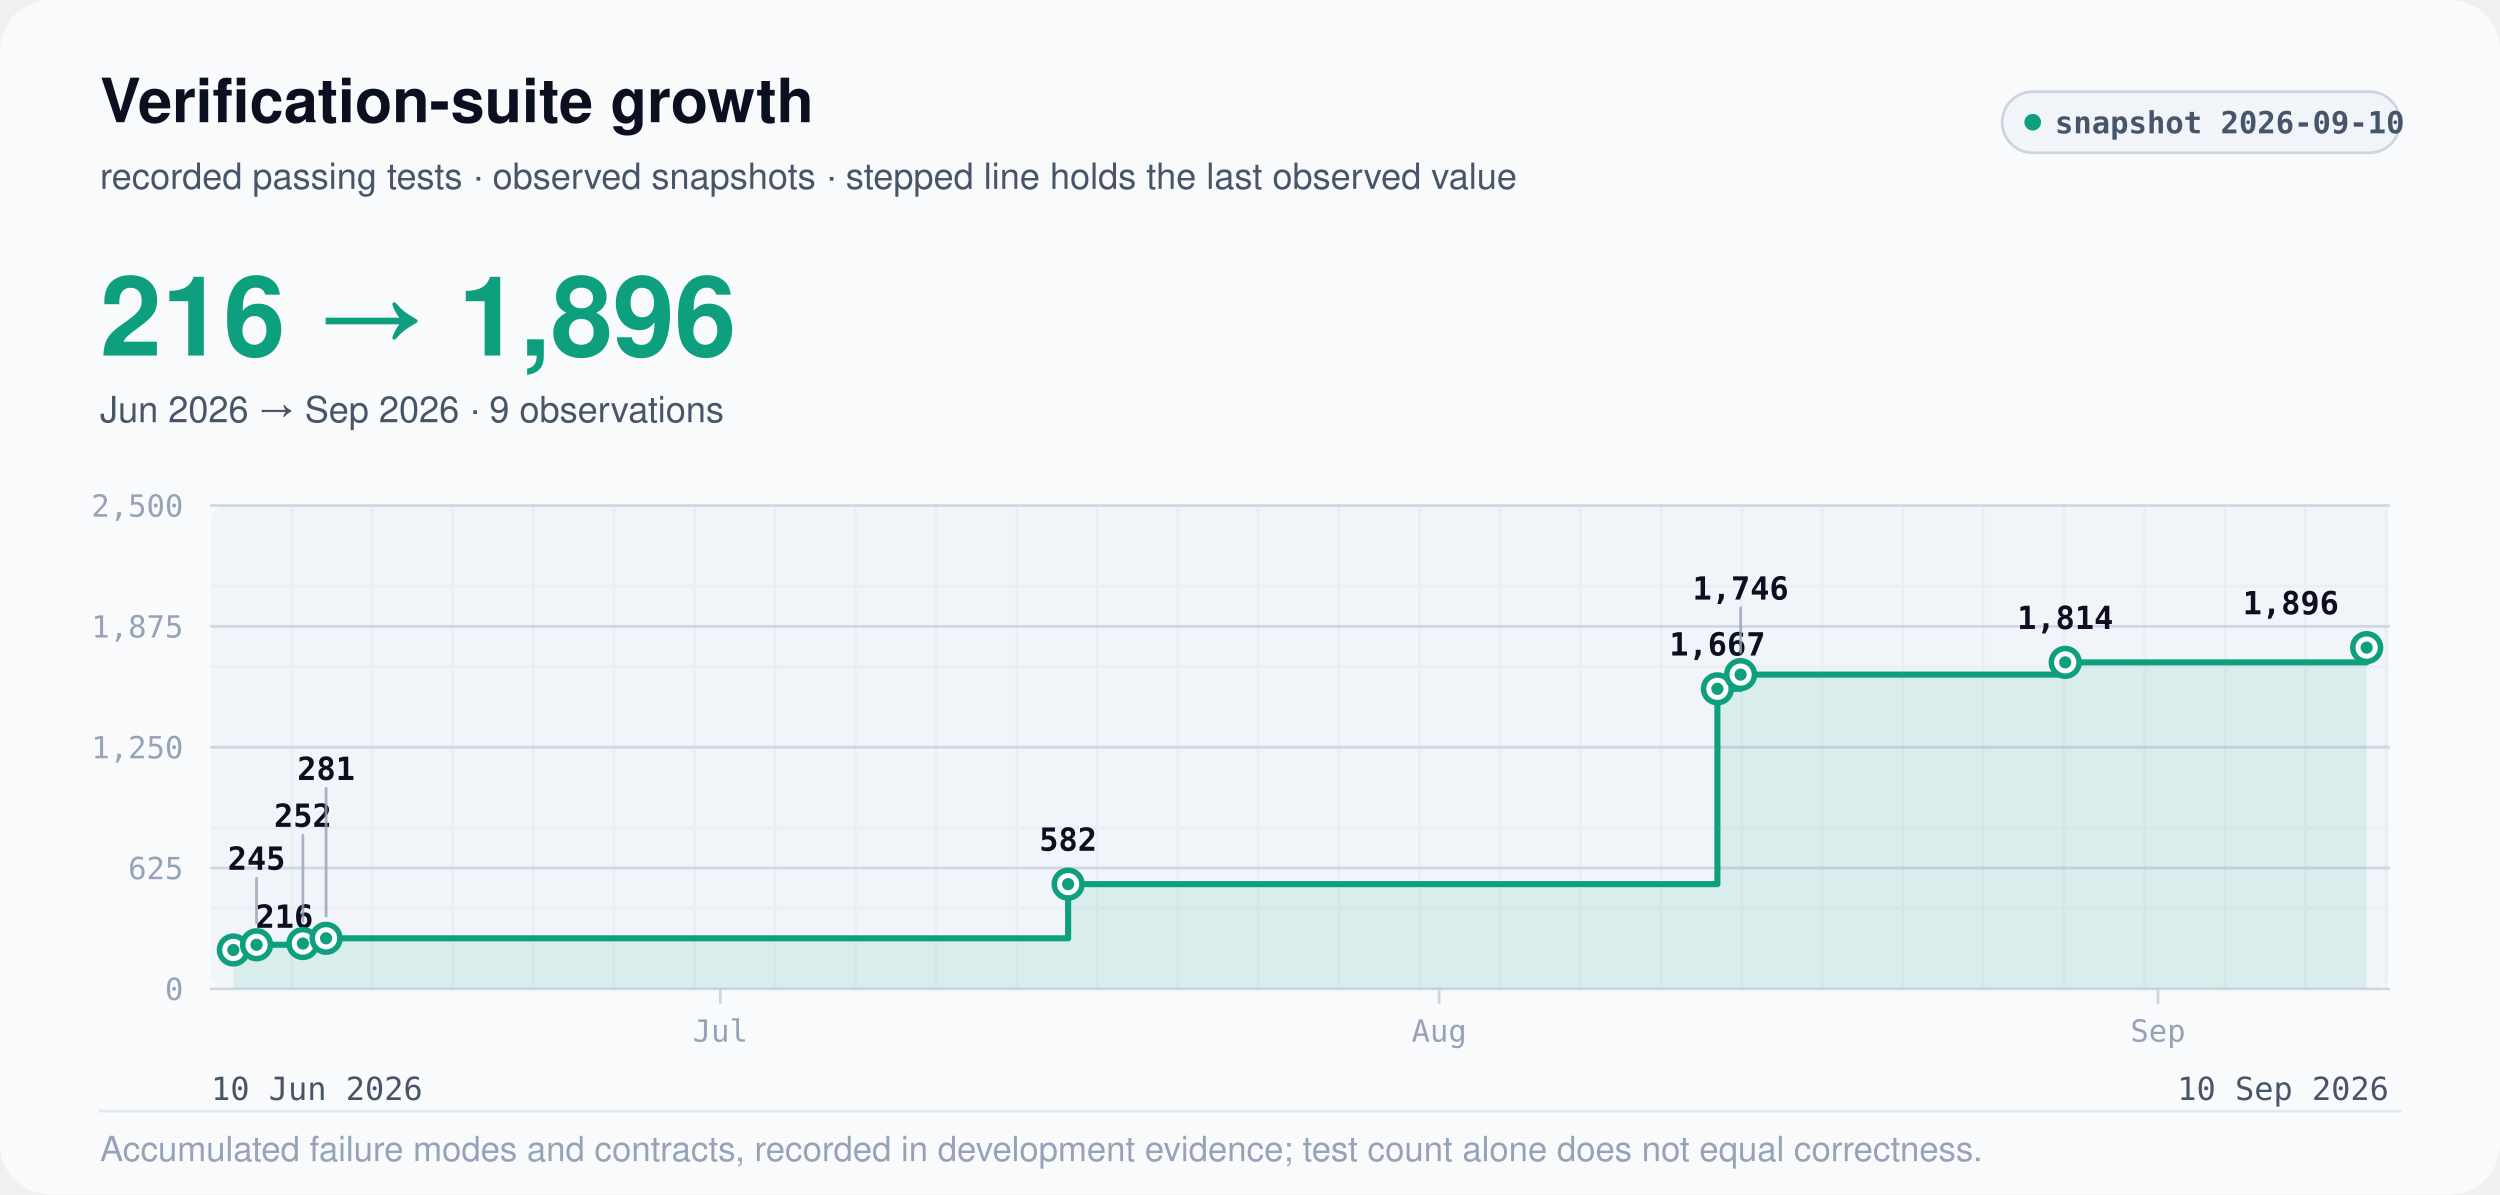
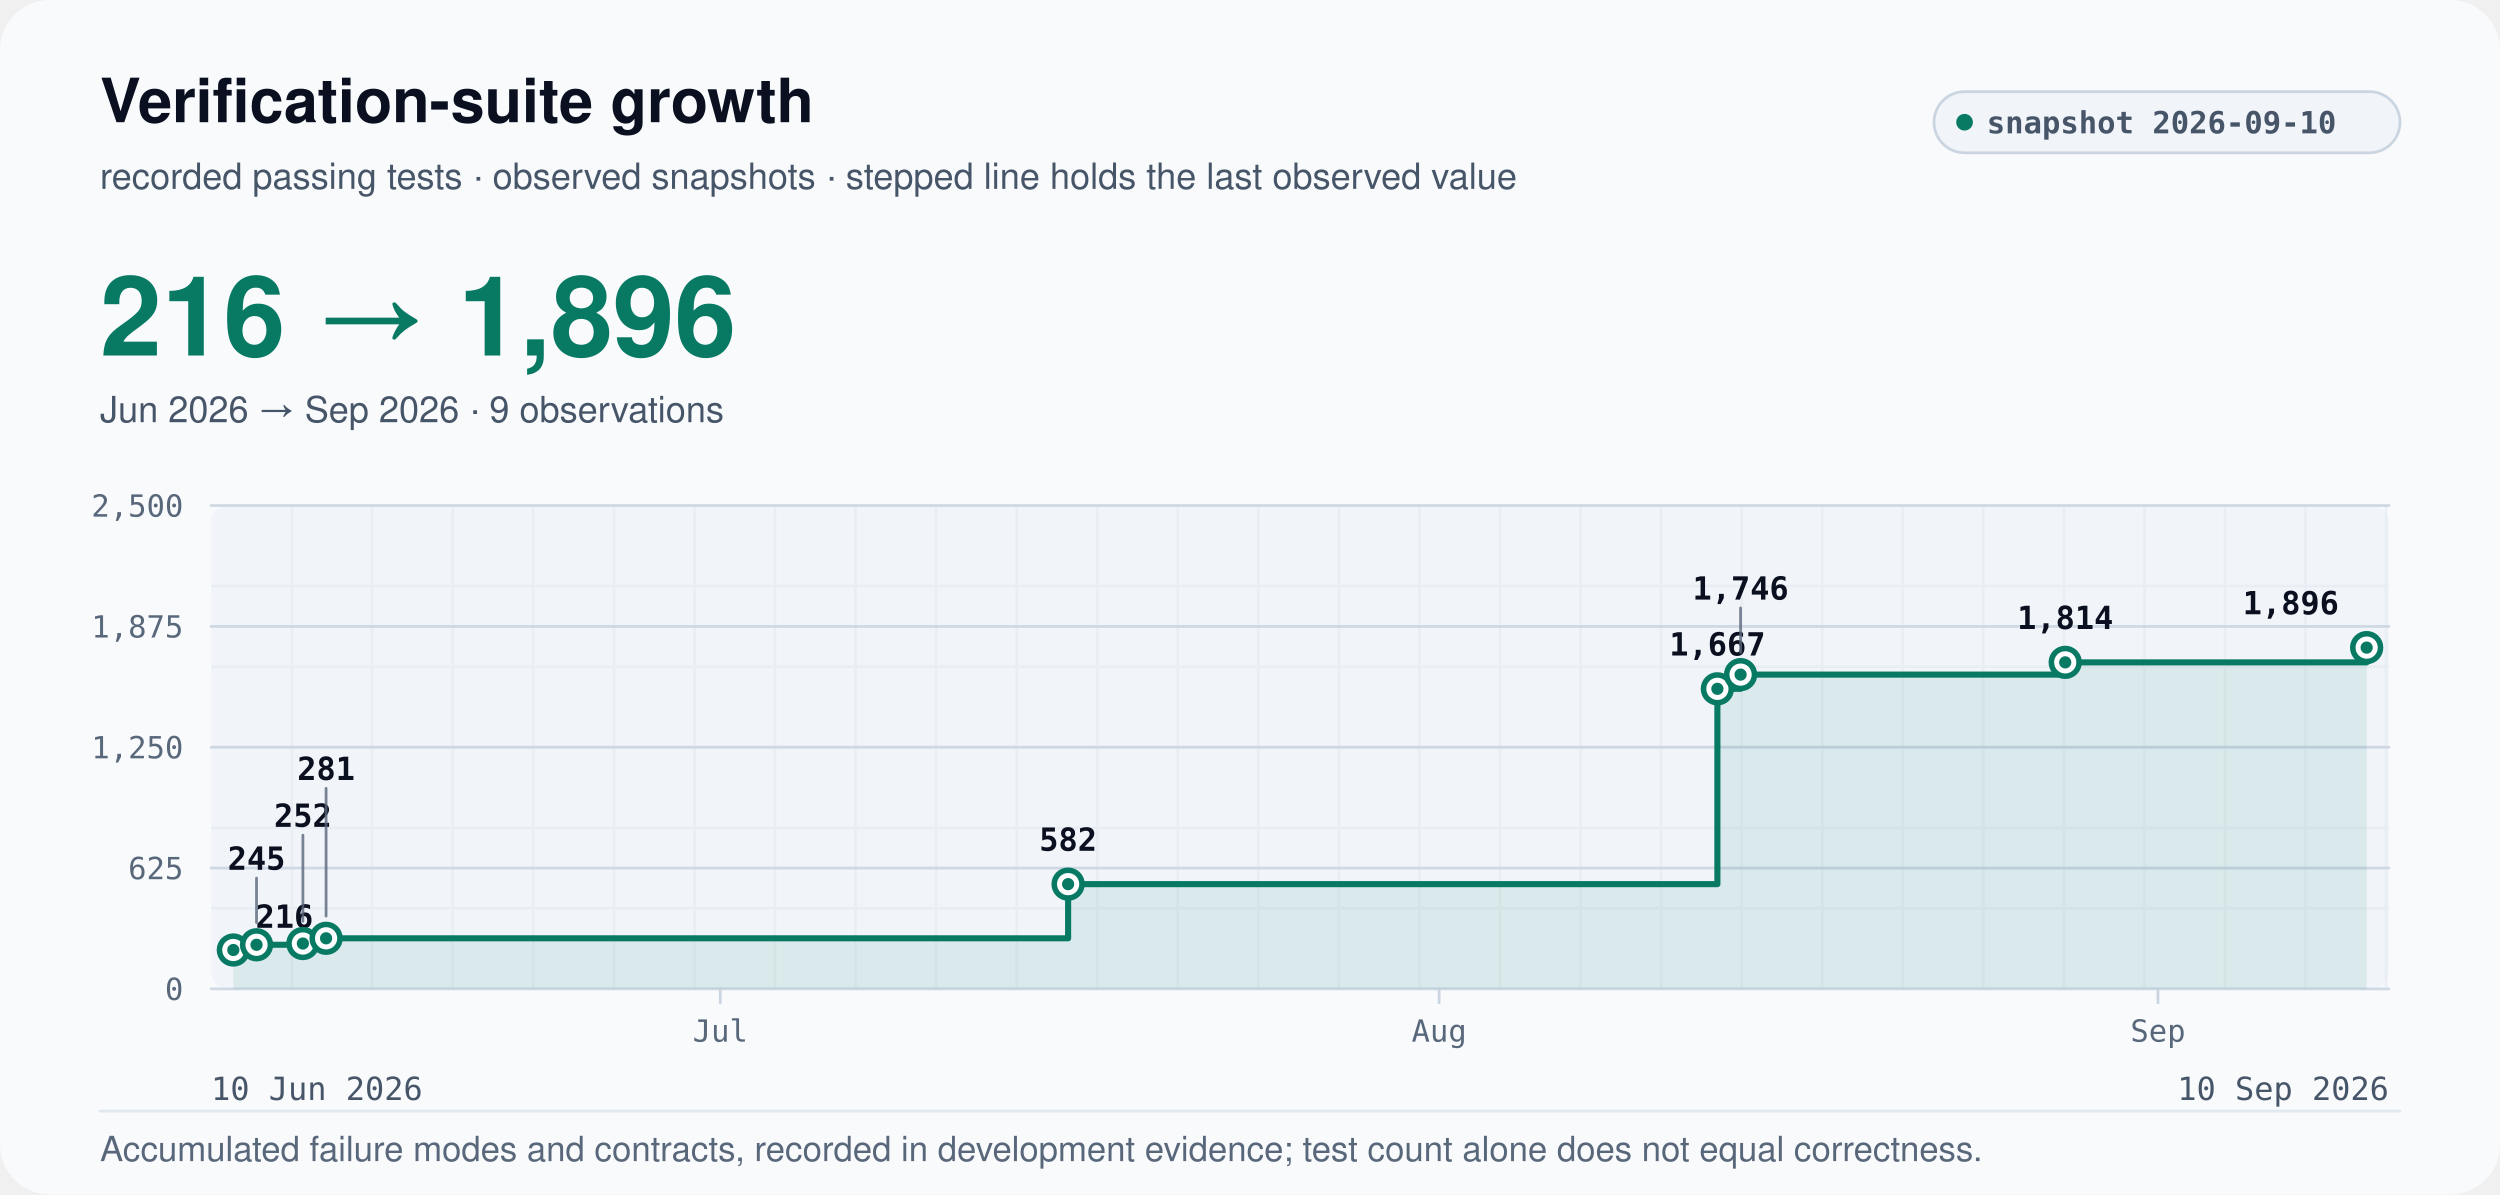
<svg xmlns="http://www.w3.org/2000/svg" width="900" height="430" viewBox="0 0 900 430" role="img" aria-labelledby="title desc">
  <g font-family="-apple-system,BlinkMacSystemFont,'Segoe UI',Helvetica,Arial,sans-serif">
    <rect x="0" y="0" width="900" height="430" rx="18" fill="#F8FAFC" />
    <text x="36" y="44" fill="#0B1020" font-size="22" font-weight="650" text-anchor="start">Verification-suite growth</text>
    <text x="36" y="68" fill="#475569" font-size="13" font-weight="400" text-anchor="start">recorded passing tests · observed snapshots · stepped line holds the last observed value</text>
-     <rect x="720.78" y="33" width="143.22" height="22" rx="11" fill="#F1F5F9" stroke="#CBD5E1" stroke-width="1" />
-     <circle cx="731.78" cy="44" r="3" fill="#0E9F7E" />
-     <text x="739.78" y="48" fill="#475569" font-size="11" font-weight="600" text-anchor="start" font-family="ui-monospace,SFMono-Regular,Menlo,Consolas,monospace">snapshot 2026-09-10</text>
-     <text x="36" y="128" fill="#0E9F7E" font-size="40" font-weight="700" text-anchor="start">216 → 1,896</text>
+     <rect x="696.24" y="33" width="167.76" height="22" rx="11" fill="#F1F5F9" stroke="#CBD5E1" stroke-width="1" />
+     <circle cx="707.24" cy="44" r="3" fill="#087A64" />
+     <text x="715.24" y="48" fill="#475569" font-size="11" font-weight="600" text-anchor="start" font-family="ui-monospace,SFMono-Regular,Menlo,Consolas,monospace">snapshot 2026-09-10</text>
+     <text x="36" y="128" fill="#087A64" font-size="40" font-weight="700" text-anchor="start">216 → 1,896</text>
    <text x="36" y="152" fill="#475569" font-size="13" font-weight="400" text-anchor="start">Jun 2026 → Sep 2026 · 9 observations</text>
    <rect x="76" y="182" width="784" height="174" rx="6" fill="#F1F5F9" />
    <path d="M 105 182 V 356 M 134 182 V 356 M 163 182 V 356 M 192 182 V 356 M 221 182 V 356 M 250 182 V 356 M 279 182 V 356 M 308 182 V 356 M 337 182 V 356 M 366 182 V 356 M 395 182 V 356 M 424 182 V 356 M 453 182 V 356 M 482 182 V 356 M 511 182 V 356 M 540 182 V 356 M 569 182 V 356 M 598 182 V 356 M 627 182 V 356 M 656 182 V 356 M 685 182 V 356 M 714 182 V 356 M 743 182 V 356 M 772 182 V 356 M 801 182 V 356 M 830 182 V 356 M 859 182 V 356 M 76 211 H 860 M 76 240 H 860 M 76 269 H 860 M 76 298 H 860 M 76 327 H 860" stroke="#E2E8F0" stroke-width="1" fill="none" stroke-linecap="butt" stroke-linejoin="round" opacity="0.5" />
    <path d="M 76 356 L 860 356" stroke="#CBD5E1" stroke-width="1" fill="none" stroke-linecap="round" stroke-linejoin="round" opacity="0.9" />
-     <text x="66" y="360" fill="#94A3B8" font-size="11" font-weight="400" text-anchor="end" font-family="ui-monospace,SFMono-Regular,Menlo,Consolas,monospace">0</text>
+     <text x="66" y="360" fill="#59677B" font-size="11" font-weight="400" text-anchor="end" font-family="ui-monospace,SFMono-Regular,Menlo,Consolas,monospace">0</text>
    <path d="M 76 312.5 L 860 312.5" stroke="#CBD5E1" stroke-width="1" fill="none" stroke-linecap="round" stroke-linejoin="round" opacity="0.9" />
-     <text x="66" y="316.5" fill="#94A3B8" font-size="11" font-weight="400" text-anchor="end" font-family="ui-monospace,SFMono-Regular,Menlo,Consolas,monospace">625</text>
+     <text x="66" y="316.5" fill="#59677B" font-size="11" font-weight="400" text-anchor="end" font-family="ui-monospace,SFMono-Regular,Menlo,Consolas,monospace">625</text>
    <path d="M 76 269 L 860 269" stroke="#CBD5E1" stroke-width="1" fill="none" stroke-linecap="round" stroke-linejoin="round" opacity="0.9" />
-     <text x="66" y="273" fill="#94A3B8" font-size="11" font-weight="400" text-anchor="end" font-family="ui-monospace,SFMono-Regular,Menlo,Consolas,monospace">1,250</text>
+     <text x="66" y="273" fill="#59677B" font-size="11" font-weight="400" text-anchor="end" font-family="ui-monospace,SFMono-Regular,Menlo,Consolas,monospace">1,250</text>
    <path d="M 76 225.5 L 860 225.5" stroke="#CBD5E1" stroke-width="1" fill="none" stroke-linecap="round" stroke-linejoin="round" opacity="0.9" />
-     <text x="66" y="229.5" fill="#94A3B8" font-size="11" font-weight="400" text-anchor="end" font-family="ui-monospace,SFMono-Regular,Menlo,Consolas,monospace">1,875</text>
+     <text x="66" y="229.5" fill="#59677B" font-size="11" font-weight="400" text-anchor="end" font-family="ui-monospace,SFMono-Regular,Menlo,Consolas,monospace">1,875</text>
    <path d="M 76 182 L 860 182" stroke="#CBD5E1" stroke-width="1" fill="none" stroke-linecap="round" stroke-linejoin="round" opacity="0.9" />
-     <text x="66" y="186" fill="#94A3B8" font-size="11" font-weight="400" text-anchor="end" font-family="ui-monospace,SFMono-Regular,Menlo,Consolas,monospace">2,500</text>
+     <text x="66" y="186" fill="#59677B" font-size="11" font-weight="400" text-anchor="end" font-family="ui-monospace,SFMono-Regular,Menlo,Consolas,monospace">2,500</text>
    <path d="M 259.3 356 L 259.3 361" stroke="#CBD5E1" stroke-width="1" fill="none" stroke-linecap="round" stroke-linejoin="round" />
-     <text x="259.3" y="375" fill="#94A3B8" font-size="11" font-weight="400" text-anchor="middle" font-family="ui-monospace,SFMono-Regular,Menlo,Consolas,monospace">Jul</text>
+     <text x="259.3" y="375" fill="#59677B" font-size="11" font-weight="400" text-anchor="middle" font-family="ui-monospace,SFMono-Regular,Menlo,Consolas,monospace">Jul</text>
    <path d="M 518.09 356 L 518.09 361" stroke="#CBD5E1" stroke-width="1" fill="none" stroke-linecap="round" stroke-linejoin="round" />
-     <text x="518.09" y="375" fill="#94A3B8" font-size="11" font-weight="400" text-anchor="middle" font-family="ui-monospace,SFMono-Regular,Menlo,Consolas,monospace">Aug</text>
+     <text x="518.09" y="375" fill="#59677B" font-size="11" font-weight="400" text-anchor="middle" font-family="ui-monospace,SFMono-Regular,Menlo,Consolas,monospace">Aug</text>
    <path d="M 776.87 356 L 776.87 361" stroke="#CBD5E1" stroke-width="1" fill="none" stroke-linecap="round" stroke-linejoin="round" />
-     <text x="776.87" y="375" fill="#94A3B8" font-size="11" font-weight="400" text-anchor="middle" font-family="ui-monospace,SFMono-Regular,Menlo,Consolas,monospace">Sep</text>
-     <path d="M 84 342 H 92.35 V 340.12 H 109.04 V 339.67 H 117.39 V 337.79 H 384.52 V 318.29 H 618.26 V 247.98 H 626.61 V 242.86 H 743.48 V 238.45 H 852 V 233.14 V 356 H 84 Z" stroke="#0E9F7E" stroke-width="0" fill="#0E9F7E" stroke-linecap="butt" stroke-linejoin="round" opacity="0.1" />
-     <path d="M 84 342 H 92.35 V 340.12 H 109.04 V 339.67 H 117.39 V 337.79 H 384.52 V 318.29 H 618.26 V 247.98 H 626.61 V 242.86 H 743.48 V 238.45 H 852 V 233.14" stroke="#0E9F7E" stroke-width="2.2" fill="none" stroke-linecap="butt" stroke-linejoin="round" />
-     <circle cx="84" cy="342" r="5" fill="#FFFFFF" stroke="#0E9F7E" stroke-width="2" />
-     <circle cx="84" cy="342" r="2.2" fill="#0E9F7E" />
+     <text x="776.87" y="375" fill="#59677B" font-size="11" font-weight="400" text-anchor="middle" font-family="ui-monospace,SFMono-Regular,Menlo,Consolas,monospace">Sep</text>
+     <path d="M 84 342 H 92.35 V 340.12 H 109.04 V 339.67 H 117.39 V 337.79 H 384.52 V 318.29 H 618.26 V 247.98 H 626.61 V 242.86 H 743.48 V 238.45 H 852 V 233.14 V 356 H 84 Z" stroke="#087A64" stroke-width="0" fill="#087A64" stroke-linecap="butt" stroke-linejoin="round" opacity="0.1" />
+     <path d="M 84 342 H 92.35 V 340.12 H 109.04 V 339.67 H 117.39 V 337.79 H 384.52 V 318.29 H 618.26 V 247.98 H 626.61 V 242.86 H 743.48 V 238.45 H 852 V 233.14" stroke="#087A64" stroke-width="2.2" fill="none" stroke-linecap="butt" stroke-linejoin="round" />
+     <circle cx="84" cy="342" r="5" fill="#FFFFFF" stroke="#087A64" stroke-width="2" />
+     <circle cx="84" cy="342" r="2.2" fill="#087A64" />
    <text x="92" y="334" fill="#0B1020" font-size="11.5" font-weight="600" text-anchor="start" font-family="ui-monospace,SFMono-Regular,Menlo,Consolas,monospace">216</text>
-     <circle cx="92.35" cy="340.12" r="5" fill="#FFFFFF" stroke="#0E9F7E" stroke-width="2" />
-     <circle cx="92.35" cy="340.12" r="2.2" fill="#0E9F7E" />
-     <path d="M 92.35 332.12 L 92.35 316.12" stroke="#94A3B8" stroke-width="1" fill="none" stroke-linecap="round" stroke-linejoin="round" opacity="0.8" />
+     <circle cx="92.35" cy="340.12" r="5" fill="#FFFFFF" stroke="#087A64" stroke-width="2" />
+     <circle cx="92.35" cy="340.12" r="2.2" fill="#087A64" />
+     <path d="M 92.35 332.12 L 92.35 316.12" stroke="#59677B" stroke-width="1" fill="none" stroke-linecap="round" stroke-linejoin="round" opacity="0.8" />
    <text x="92.35" y="313.12" fill="#0B1020" font-size="11.5" font-weight="600" text-anchor="middle" font-family="ui-monospace,SFMono-Regular,Menlo,Consolas,monospace">245</text>
-     <circle cx="109.04" cy="339.67" r="5" fill="#FFFFFF" stroke="#0E9F7E" stroke-width="2" />
-     <circle cx="109.04" cy="339.67" r="2.2" fill="#0E9F7E" />
-     <path d="M 109.04 331.67 L 109.04 300.67" stroke="#94A3B8" stroke-width="1" fill="none" stroke-linecap="round" stroke-linejoin="round" opacity="0.8" />
+     <circle cx="109.04" cy="339.67" r="5" fill="#FFFFFF" stroke="#087A64" stroke-width="2" />
+     <circle cx="109.04" cy="339.67" r="2.2" fill="#087A64" />
+     <path d="M 109.04 331.67 L 109.04 300.67" stroke="#59677B" stroke-width="1" fill="none" stroke-linecap="round" stroke-linejoin="round" opacity="0.8" />
    <text x="109.04" y="297.67" fill="#0B1020" font-size="11.5" font-weight="600" text-anchor="middle" font-family="ui-monospace,SFMono-Regular,Menlo,Consolas,monospace">252</text>
-     <circle cx="117.39" cy="337.79" r="5" fill="#FFFFFF" stroke="#0E9F7E" stroke-width="2" />
-     <circle cx="117.39" cy="337.79" r="2.2" fill="#0E9F7E" />
-     <path d="M 117.39 329.79 L 117.39 283.79" stroke="#94A3B8" stroke-width="1" fill="none" stroke-linecap="round" stroke-linejoin="round" opacity="0.8" />
+     <circle cx="117.39" cy="337.79" r="5" fill="#FFFFFF" stroke="#087A64" stroke-width="2" />
+     <circle cx="117.39" cy="337.79" r="2.2" fill="#087A64" />
+     <path d="M 117.39 329.79 L 117.39 283.79" stroke="#59677B" stroke-width="1" fill="none" stroke-linecap="round" stroke-linejoin="round" opacity="0.8" />
    <text x="117.39" y="280.79" fill="#0B1020" font-size="11.5" font-weight="600" text-anchor="middle" font-family="ui-monospace,SFMono-Regular,Menlo,Consolas,monospace">281</text>
-     <circle cx="384.52" cy="318.29" r="5" fill="#FFFFFF" stroke="#0E9F7E" stroke-width="2" />
-     <circle cx="384.52" cy="318.29" r="2.2" fill="#0E9F7E" />
+     <circle cx="384.52" cy="318.29" r="5" fill="#FFFFFF" stroke="#087A64" stroke-width="2" />
+     <circle cx="384.52" cy="318.29" r="2.2" fill="#087A64" />
    <text x="384.52" y="306.29" fill="#0B1020" font-size="11.5" font-weight="600" text-anchor="middle" font-family="ui-monospace,SFMono-Regular,Menlo,Consolas,monospace">582</text>
-     <circle cx="618.26" cy="247.98" r="5" fill="#FFFFFF" stroke="#0E9F7E" stroke-width="2" />
-     <circle cx="618.26" cy="247.98" r="2.2" fill="#0E9F7E" />
+     <circle cx="618.26" cy="247.98" r="5" fill="#FFFFFF" stroke="#087A64" stroke-width="2" />
+     <circle cx="618.26" cy="247.98" r="2.2" fill="#087A64" />
    <text x="618.26" y="235.98" fill="#0B1020" font-size="11.5" font-weight="600" text-anchor="middle" font-family="ui-monospace,SFMono-Regular,Menlo,Consolas,monospace">1,667</text>
-     <circle cx="626.61" cy="242.86" r="5" fill="#FFFFFF" stroke="#0E9F7E" stroke-width="2" />
-     <circle cx="626.61" cy="242.86" r="2.2" fill="#0E9F7E" />
-     <path d="M 626.61 234.86 L 626.61 218.86" stroke="#94A3B8" stroke-width="1" fill="none" stroke-linecap="round" stroke-linejoin="round" opacity="0.8" />
+     <circle cx="626.61" cy="242.86" r="5" fill="#FFFFFF" stroke="#087A64" stroke-width="2" />
+     <circle cx="626.61" cy="242.86" r="2.2" fill="#087A64" />
+     <path d="M 626.61 234.86 L 626.61 218.86" stroke="#59677B" stroke-width="1" fill="none" stroke-linecap="round" stroke-linejoin="round" opacity="0.8" />
    <text x="626.61" y="215.86" fill="#0B1020" font-size="11.5" font-weight="600" text-anchor="middle" font-family="ui-monospace,SFMono-Regular,Menlo,Consolas,monospace">1,746</text>
-     <circle cx="743.48" cy="238.45" r="5" fill="#FFFFFF" stroke="#0E9F7E" stroke-width="2" />
-     <circle cx="743.48" cy="238.45" r="2.2" fill="#0E9F7E" />
+     <circle cx="743.48" cy="238.45" r="5" fill="#FFFFFF" stroke="#087A64" stroke-width="2" />
+     <circle cx="743.48" cy="238.45" r="2.2" fill="#087A64" />
    <text x="743.48" y="226.45" fill="#0B1020" font-size="11.5" font-weight="600" text-anchor="middle" font-family="ui-monospace,SFMono-Regular,Menlo,Consolas,monospace">1,814</text>
-     <circle cx="852" cy="233.14" r="5" fill="#FFFFFF" stroke="#0E9F7E" stroke-width="2" />
-     <circle cx="852" cy="233.14" r="2.2" fill="#0E9F7E" />
+     <circle cx="852" cy="233.14" r="5" fill="#FFFFFF" stroke="#087A64" stroke-width="2" />
+     <circle cx="852" cy="233.14" r="2.2" fill="#087A64" />
    <text x="842" y="221.14" fill="#0B1020" font-size="11.5" font-weight="600" text-anchor="end" font-family="ui-monospace,SFMono-Regular,Menlo,Consolas,monospace">1,896</text>
    <text x="76" y="396" fill="#475569" font-size="11.5" font-weight="400" text-anchor="start" font-family="ui-monospace,SFMono-Regular,Menlo,Consolas,monospace">10 Jun 2026</text>
    <text x="860" y="396" fill="#475569" font-size="11.5" font-weight="400" text-anchor="end" font-family="ui-monospace,SFMono-Regular,Menlo,Consolas,monospace">10 Sep 2026</text>
    <path d="M 36 400 L 864 400" stroke="#E2E8F0" stroke-width="1" fill="none" stroke-linecap="round" stroke-linejoin="round" />
-     <text x="36" y="418" fill="#94A3B8" font-size="12.5" font-weight="400" text-anchor="start">Accumulated failure modes and contracts, recorded in development evidence; test count alone does not equal correctness.</text>
+     <text x="36" y="418" fill="#59677B" font-size="12.5" font-weight="400" text-anchor="start">Accumulated failure modes and contracts, recorded in development evidence; test count alone does not equal correctness.</text>
  </g>
</svg>
